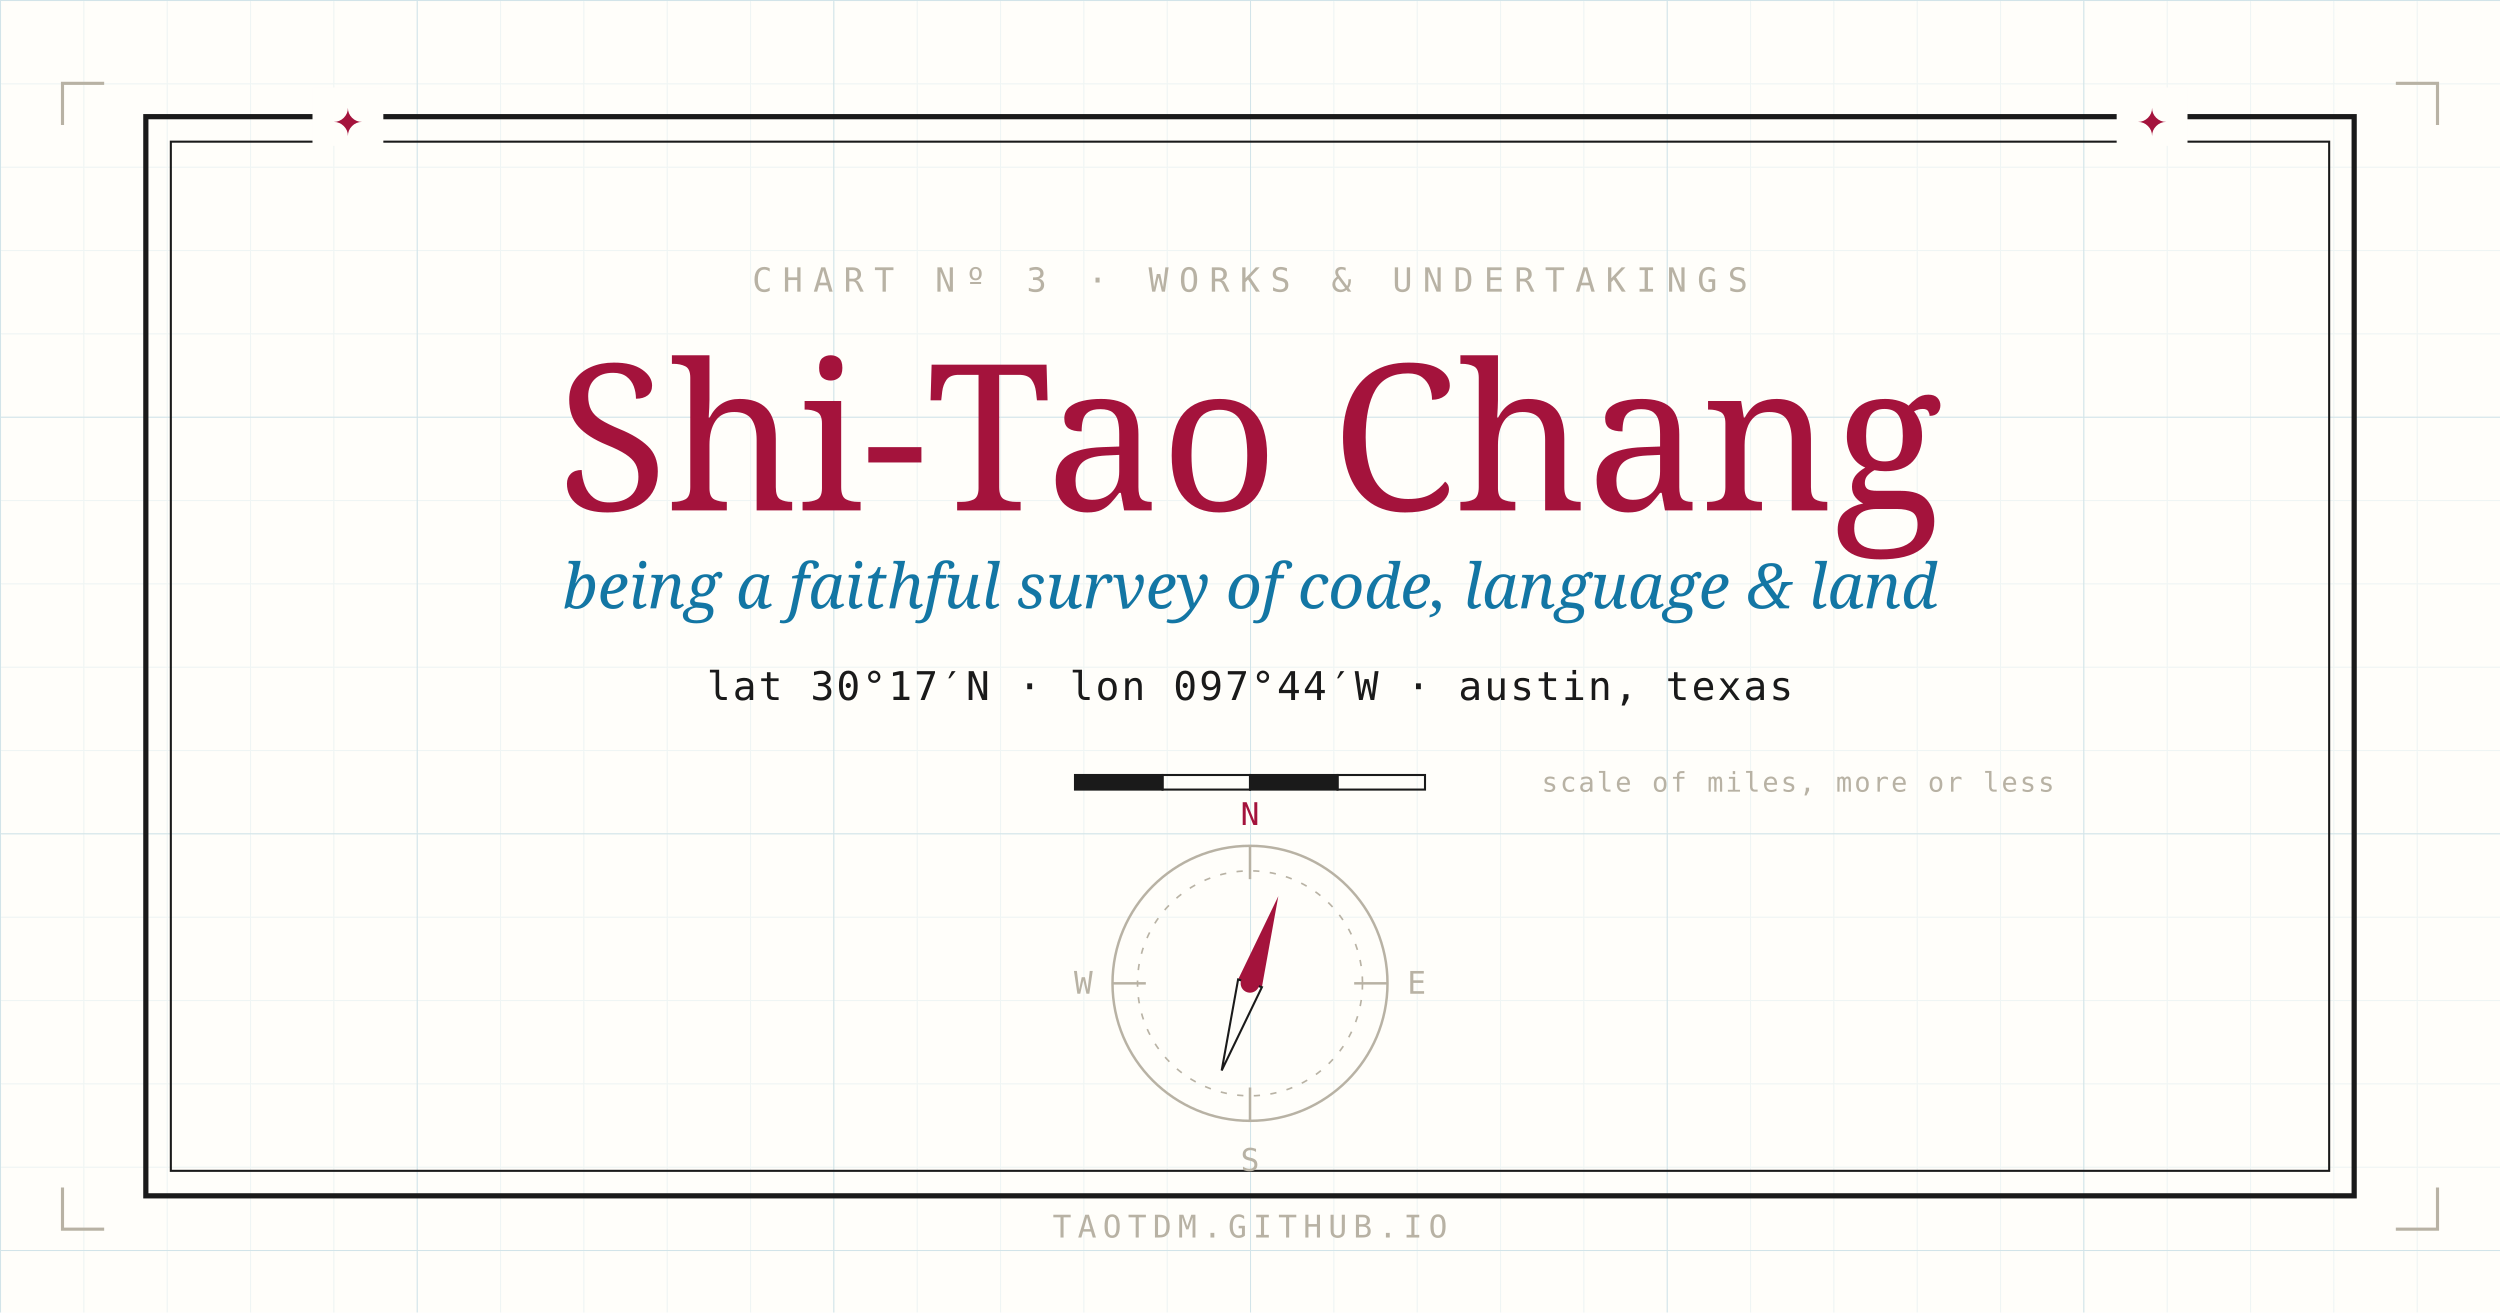
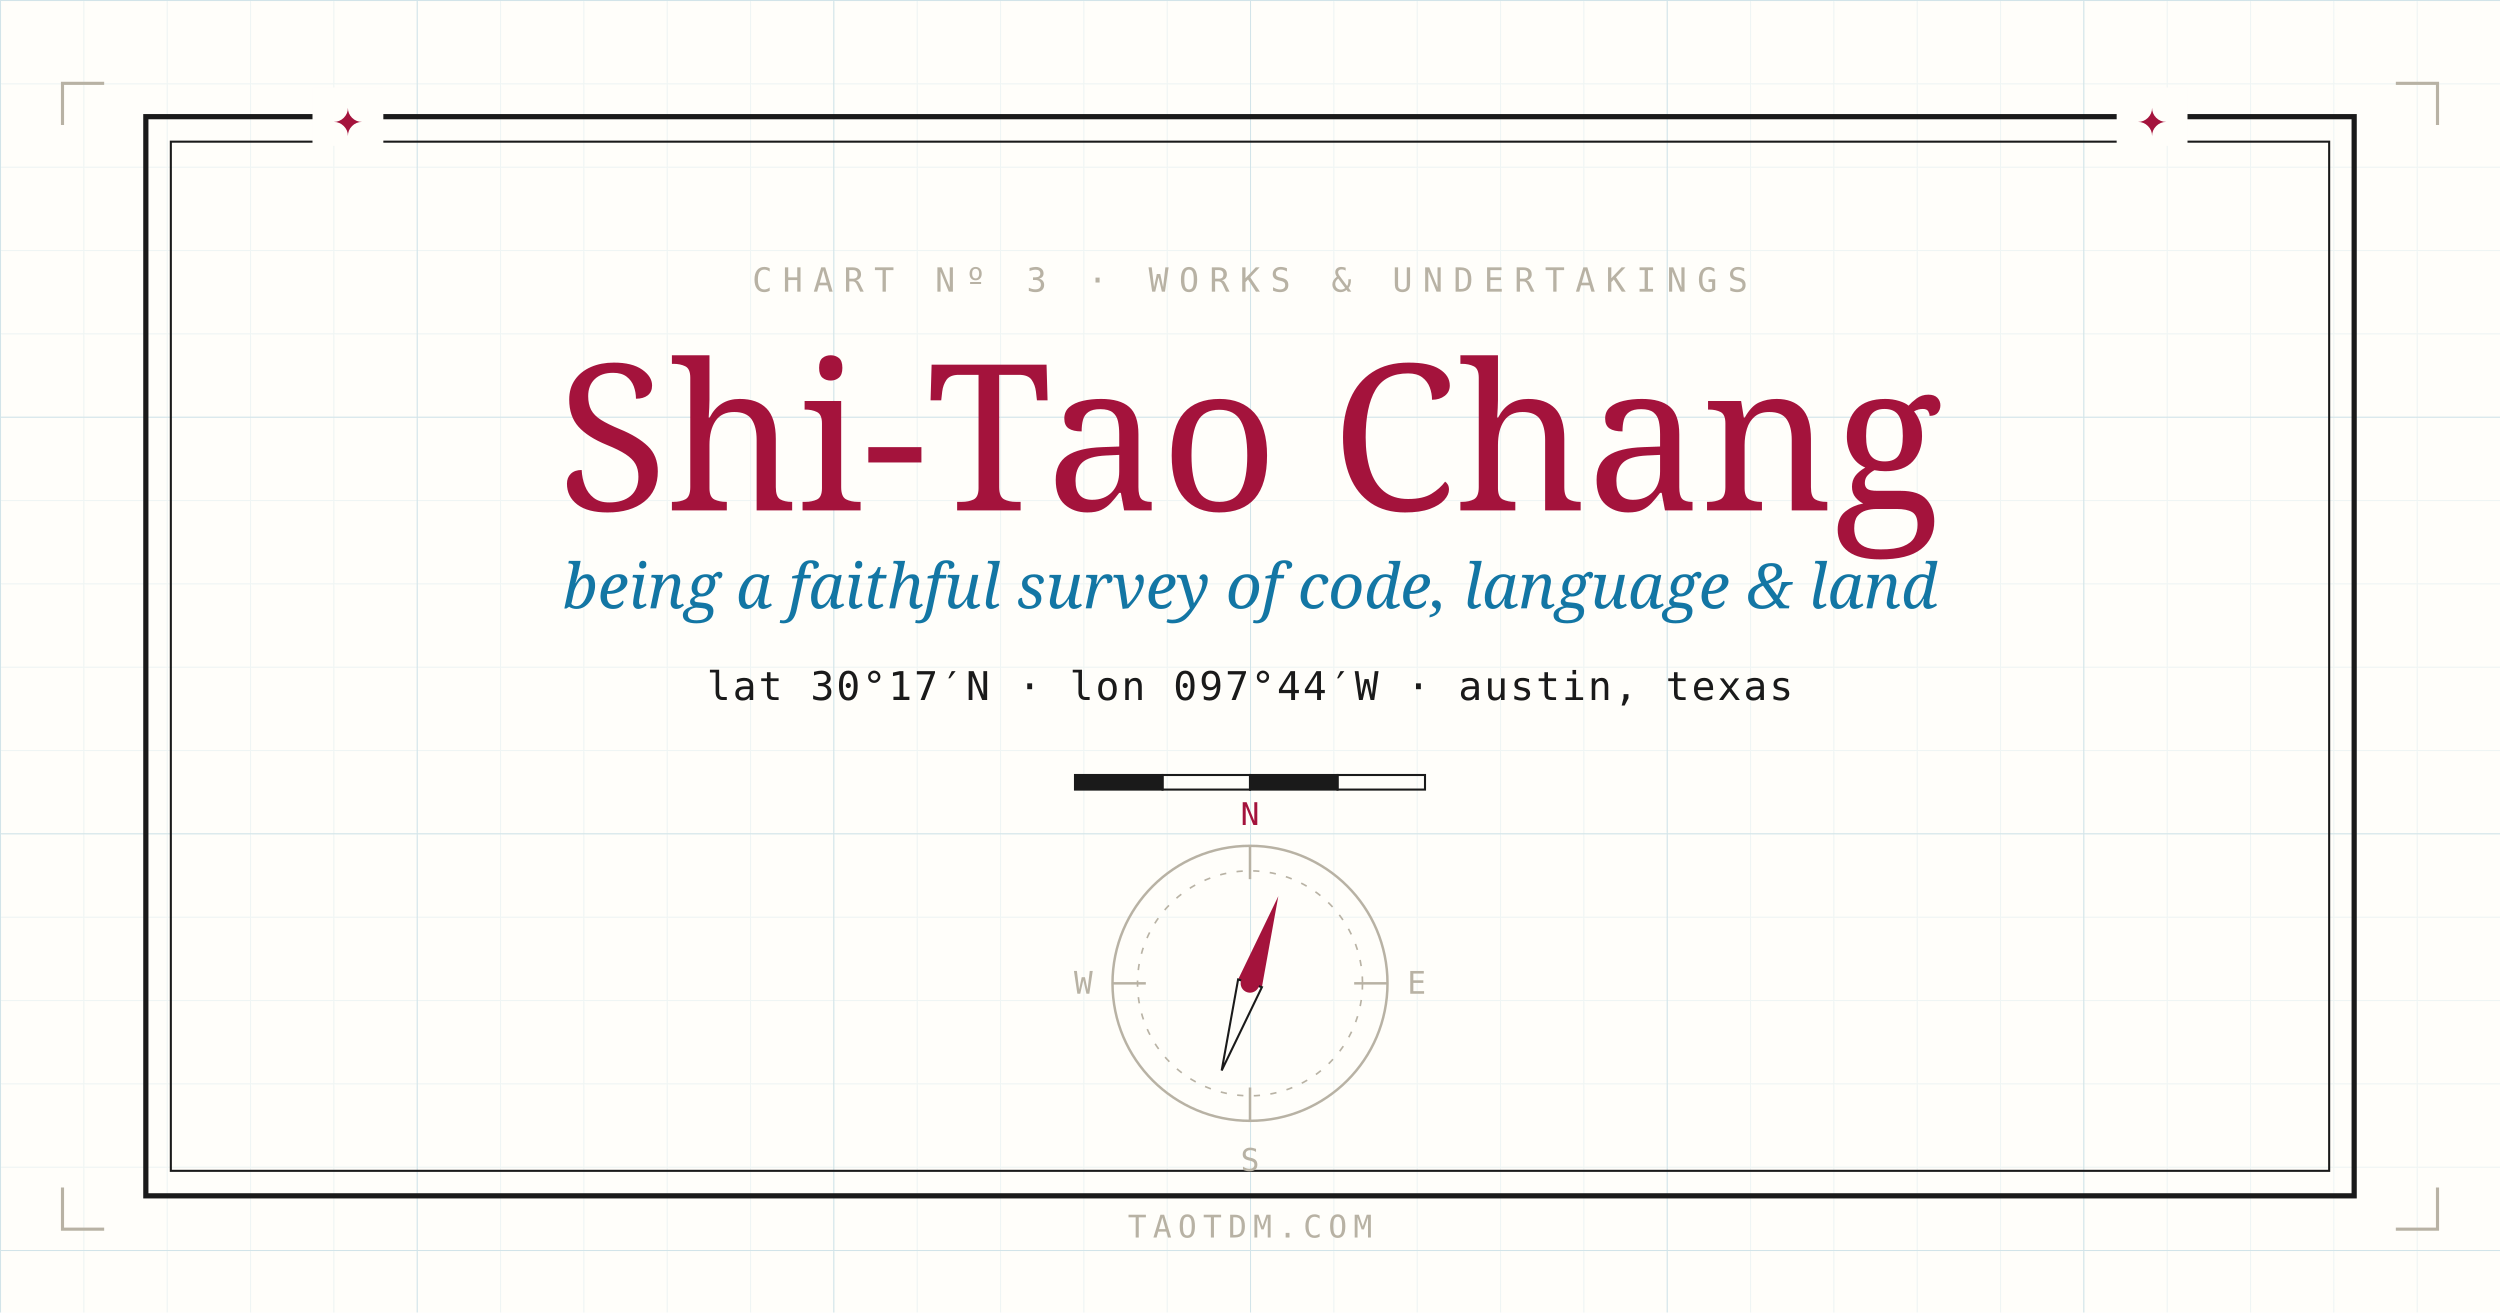
<svg xmlns="http://www.w3.org/2000/svg" width="1200" height="630" viewBox="0 0 1200 630">
  <defs>
    <pattern id="grid" width="40" height="40" patternUnits="userSpaceOnUse">
      <path d="M40 0 L0 0 0 40" fill="none" stroke="#1376A4" stroke-opacity="0.07" stroke-width="1" />
    </pattern>
    <pattern id="gridmajor" width="200" height="200" patternUnits="userSpaceOnUse">
      <path d="M200 0 L0 0 0 200" fill="none" stroke="#1376A4" stroke-opacity="0.13" stroke-width="1" />
    </pattern>
  </defs>
  <rect width="1200" height="630" fill="#fffefa" />
  <rect width="1200" height="630" fill="url(#grid)" />
  <rect width="1200" height="630" fill="url(#gridmajor)" />
  <path d="M1150 40 L1170 40 1170 60" fill="none" stroke="#b8b2a4" stroke-width="1.5" />
  <path d="M1150 590 L1170 590 1170 570" fill="none" stroke="#b8b2a4" stroke-width="1.5" />
  <path d="M50 40 L30 40 30 60" fill="none" stroke="#b8b2a4" stroke-width="1.5" />
  <path d="M50 590 L30 590 30 570" fill="none" stroke="#b8b2a4" stroke-width="1.5" />
  <rect x="70" y="56" width="1060" height="518" fill="none" stroke="#1A1A1A" stroke-width="2.5" />
  <rect x="82" y="68" width="1036" height="494" fill="none" stroke="#1A1A1A" stroke-width="1" />
  <rect x="150" y="42" width="34" height="28" fill="#fffefa" />
  <text x="167" y="65" text-anchor="middle" font-family="Maple Mono NF, monospace" font-size="24" fill="#A4133C">✦</text>
  <rect x="1016" y="42" width="34" height="28" fill="#fffefa" />
  <text x="1033" y="65" text-anchor="middle" font-family="Maple Mono NF, monospace" font-size="24" fill="#A4133C">✦</text>
  <text x="600" y="140" text-anchor="middle" font-family="Maple Mono NF, monospace" font-size="16" letter-spacing="5" fill="#b8b2a4">CHART Nº 3 · WORKS &amp; UNDERTAKINGS</text>
  <text x="600" y="245" text-anchor="middle" font-family="Iowan Old Style, Georgia, serif" font-size="98" fill="#A4133C">Shi-Tao Chang</text>
  <text x="600" y="292" text-anchor="middle" font-family="Iowan Old Style, Georgia, serif" font-style="italic" font-size="30" fill="#1376A4">being a faithful survey of code, language &amp; land</text>
  <text x="600" y="336" text-anchor="middle" font-family="Maple Mono NF, monospace" font-size="19" letter-spacing="1" fill="#1A1A1A">lat 30°17′N · lon 097°44′W · austin, texas</text>
  <g transform="translate(600,372)">
    <rect x="-84" y="0" width="42" height="7" fill="#1A1A1A" stroke="#1A1A1A" />
    <rect x="-42" y="0" width="42" height="7" fill="none" stroke="#1A1A1A" />
    <rect x="0" y="0" width="42" height="7" fill="#1A1A1A" stroke="#1A1A1A" />
    <rect x="42" y="0" width="42" height="7" fill="none" stroke="#1A1A1A" />
-     <text x="140" y="8" font-family="Maple Mono NF, monospace" font-size="13" letter-spacing="1" fill="#b8b2a4">scale of miles, more or less</text>
  </g>
  <g transform="translate(600,472)">
    <circle r="66" fill="none" stroke="#b8b2a4" stroke-width="1.2" />
    <circle r="54" fill="none" stroke="#b8b2a4" stroke-width="0.8" stroke-dasharray="3 5" />
    <line x1="0" y1="-66" x2="0" y2="-50" stroke="#b8b2a4" stroke-width="1.2" />
    <line x1="0" y1="66" x2="0" y2="50" stroke="#b8b2a4" stroke-width="1.2" />
    <line x1="-66" y1="0" x2="-50" y2="0" stroke="#b8b2a4" stroke-width="1.2" />
    <line x1="66" y1="0" x2="50" y2="0" stroke="#b8b2a4" stroke-width="1.2" />
    <text x="0" y="-76" text-anchor="middle" font-family="Maple Mono NF, monospace" font-size="15" fill="#A4133C">N</text>
    <text x="0" y="90" text-anchor="middle" font-family="Maple Mono NF, monospace" font-size="15" fill="#b8b2a4">S</text>
    <text x="-80" y="5" text-anchor="middle" font-family="Maple Mono NF, monospace" font-size="15" fill="#b8b2a4">W</text>
    <text x="80" y="5" text-anchor="middle" font-family="Maple Mono NF, monospace" font-size="15" fill="#b8b2a4">E</text>
    <g transform="rotate(18)">
      <polygon points="0,-44 6,0 0,0 -6,0" fill="#A4133C" />
      <polygon points="0,44 6,0 0,0 -6,0" fill="#fffefa" stroke="#1A1A1A" stroke-width="1" />
      <circle r="4.5" fill="#A4133C" />
    </g>
  </g>
-   <text x="600" y="594" text-anchor="middle" font-family="Maple Mono NF, monospace" font-size="15" letter-spacing="3" fill="#b8b2a4">TAOTDM.GITHUB.IO</text>
+   <text x="600" y="594" text-anchor="middle" font-family="Maple Mono NF, monospace" font-size="15" letter-spacing="3" fill="#b8b2a4">TAOTDM.COM</text>
</svg>
